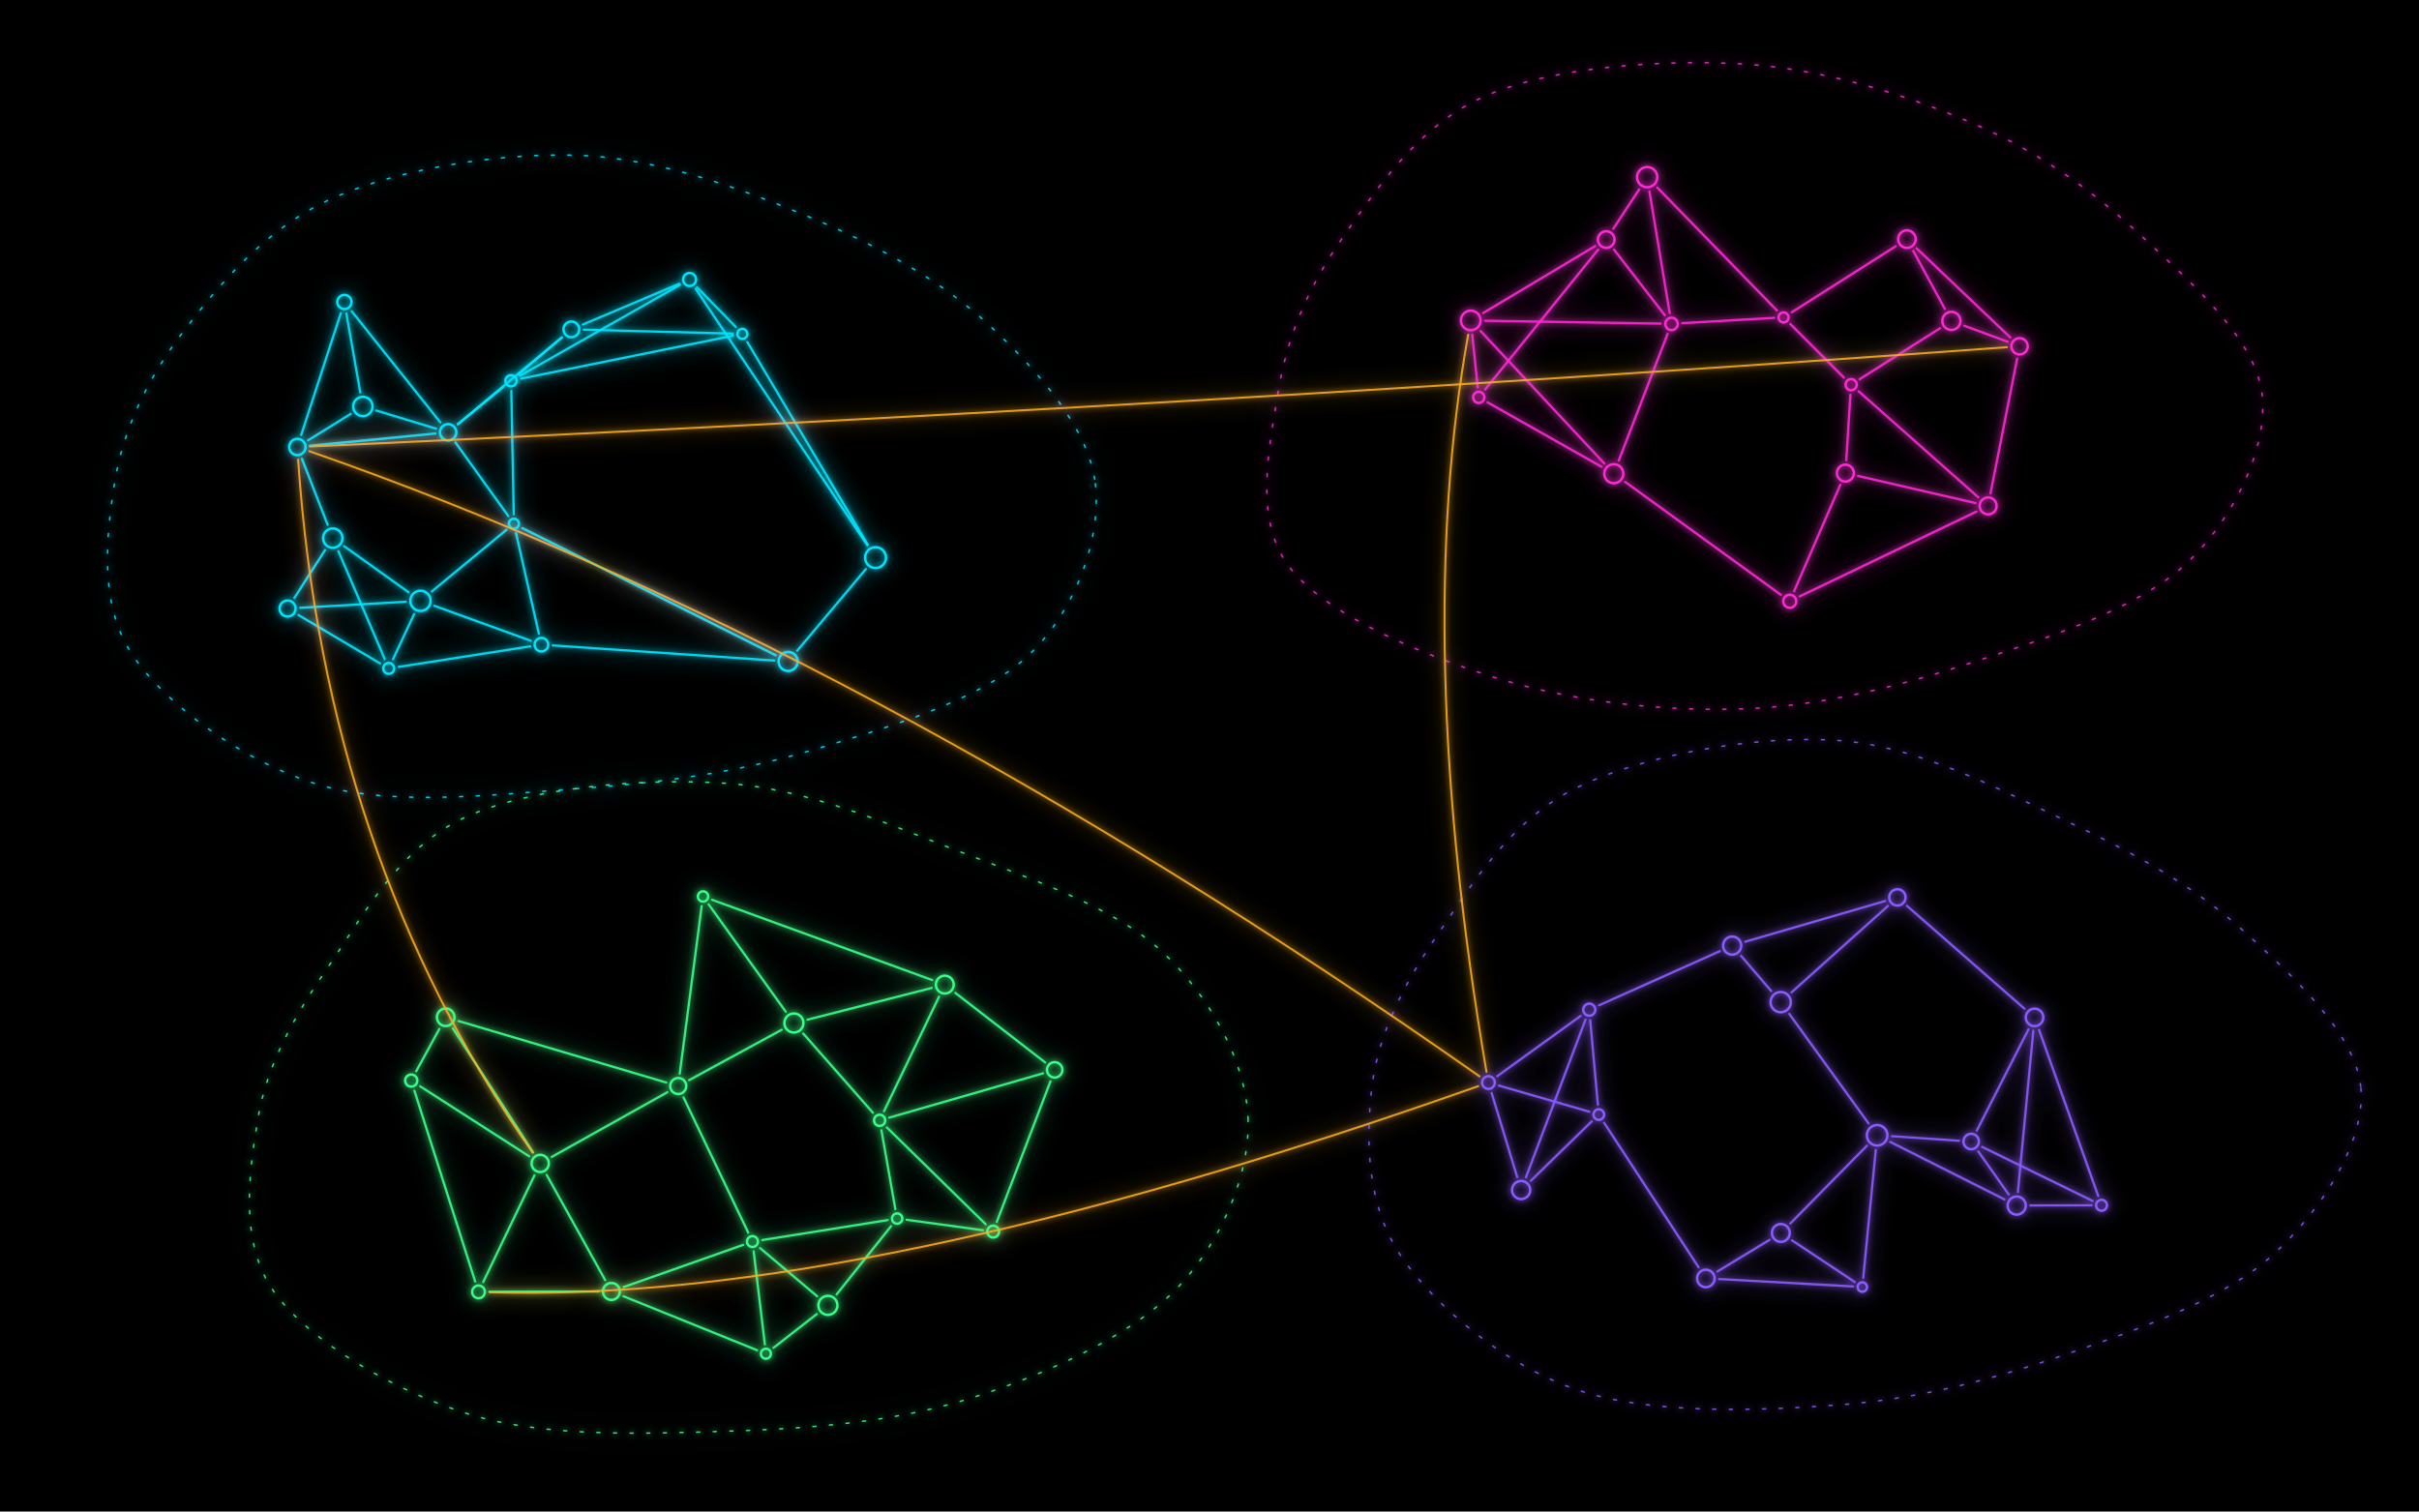
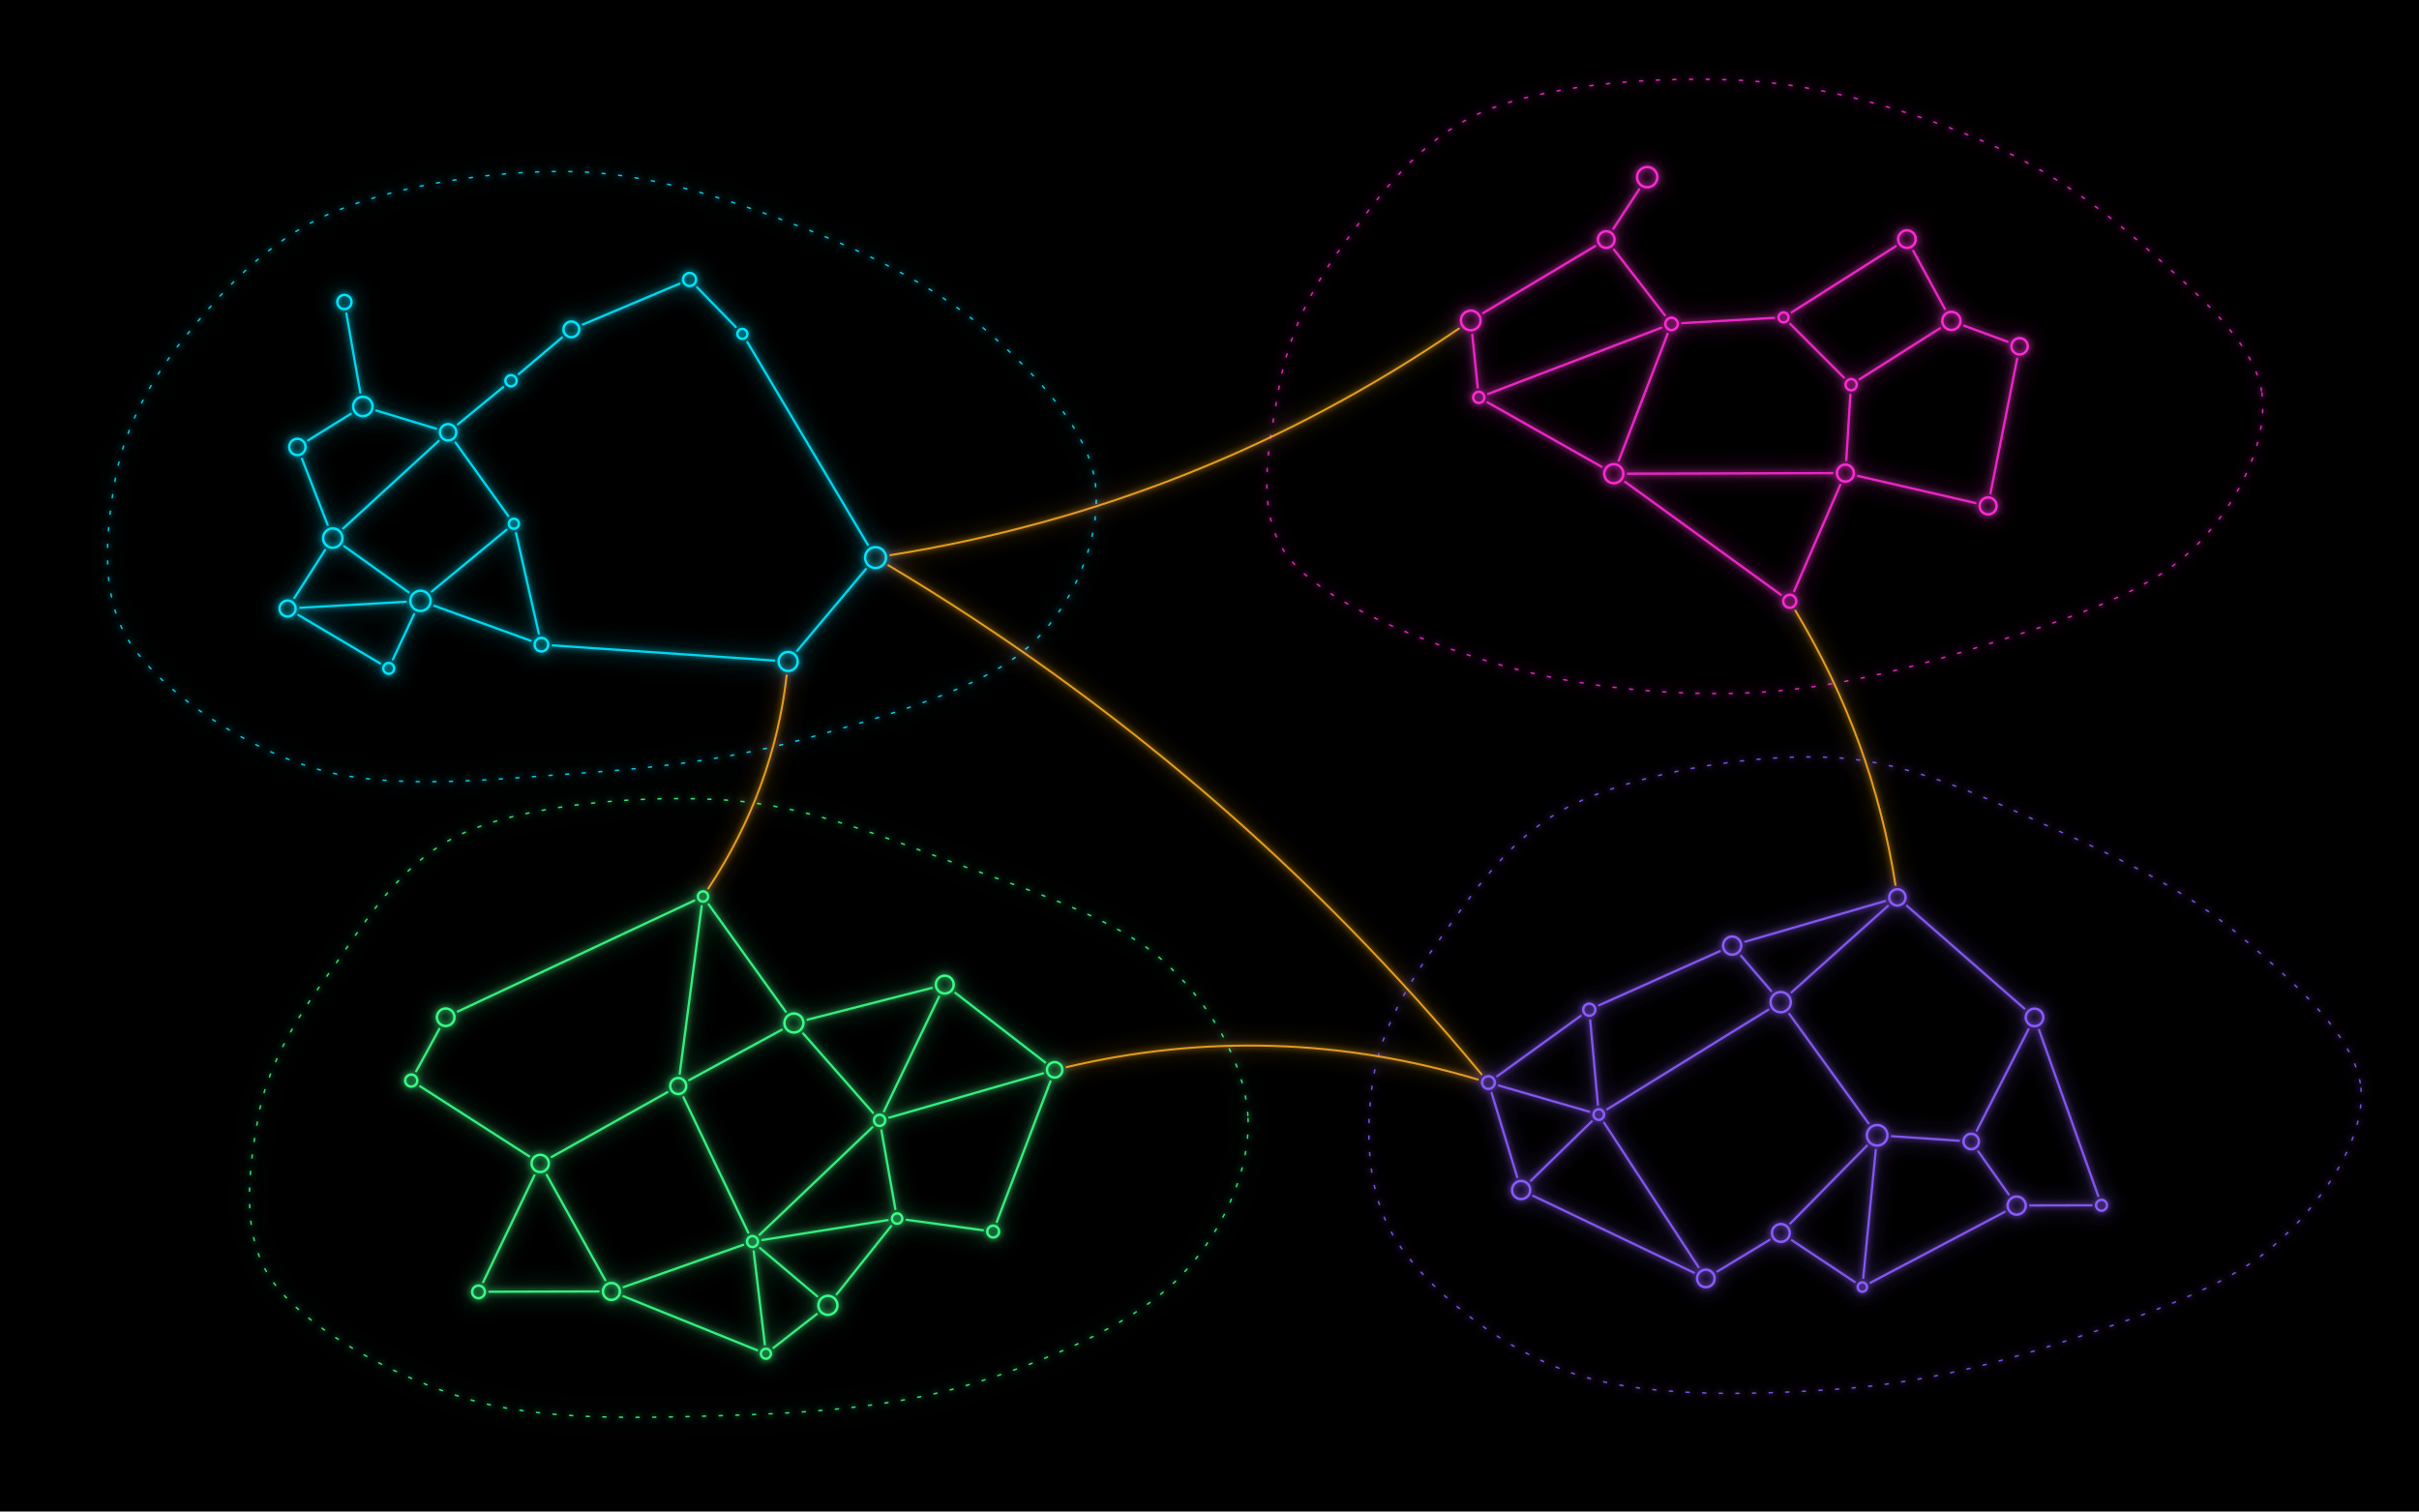
<svg xmlns="http://www.w3.org/2000/svg" viewBox="0 0 1600 1000" width="1600" height="1000" preserveAspectRatio="xMidYMid slice">
  <defs>
    <filter id="glow" x="-20%" y="-20%" width="140%" height="140%">
      <feGaussianBlur stdDeviation="7" result="b1" />
      <feGaussianBlur in="SourceGraphic" stdDeviation="2" result="b2" />
      <feMerge>
        <feMergeNode in="b1" />
        <feMergeNode in="b2" />
        <feMergeNode in="SourceGraphic" />
      </feMerge>
    </filter>
  </defs>
  <rect width="1600" height="1000" fill="#000000" />
  <g filter="url(#glow)" fill="none" stroke-linecap="round" stroke-linejoin="round">
+     <line x1="199.7" y1="303.5" x2="216.7" y2="347.2" stroke="#00e5ff" stroke-width="1.5" opacity="0.9" />
    <line x1="203.8" y1="291.3" x2="232" y2="273.8" stroke="#00e5ff" stroke-width="1.5" opacity="0.9" />
-     <line x1="199.7" y1="303.5" x2="216.7" y2="347.2" stroke="#00e5ff" stroke-width="1.5" opacity="0.9" />
-     <line x1="205" y1="294.9" x2="288" y2="286.8" stroke="#00e5ff" stroke-width="1.5" opacity="0.9" />
    <line x1="486.6" y1="216.3" x2="461.1" y2="190.1" stroke="#00e5ff" stroke-width="1.5" opacity="0.9" />
-     <line x1="484.7" y1="220.7" x2="386.1" y2="218.1" stroke="#00e5ff" stroke-width="1.5" opacity="0.9" />
-     <line x1="484.8" y1="222.1" x2="344.6" y2="250.5" stroke="#00e5ff" stroke-width="1.5" opacity="0.9" />
+     <line x1="494.3" y1="226.3" x2="574" y2="360.4" stroke="#00e5ff" stroke-width="1.5" opacity="0.9" />
+     <line x1="227" y1="349.6" x2="290.2" y2="291.7" stroke="#00e5ff" stroke-width="1.5" opacity="0.9" />
+     <line x1="227.7" y1="361.4" x2="270.2" y2="391.8" stroke="#00e5ff" stroke-width="1.5" opacity="0.9" />
    <line x1="215" y1="363.9" x2="194.7" y2="395.6" stroke="#00e5ff" stroke-width="1.5" opacity="0.9" />
-     <line x1="227.7" y1="361.4" x2="270.2" y2="391.8" stroke="#00e5ff" stroke-width="1.5" opacity="0.9" />
+     <line x1="332.8" y1="256.1" x2="302.9" y2="280.7" stroke="#00e5ff" stroke-width="1.5" opacity="0.9" />
    <line x1="343.1" y1="247.5" x2="371.7" y2="223.3" stroke="#00e5ff" stroke-width="1.5" opacity="0.9" />
-     <line x1="332.8" y1="256.1" x2="302.9" y2="280.7" stroke="#00e5ff" stroke-width="1.5" opacity="0.9" />
-     <line x1="338.2" y1="258.6" x2="339.8" y2="340.2" stroke="#00e5ff" stroke-width="1.5" opacity="0.9" />
+     <line x1="365.6" y1="427" x2="512.1" y2="437" stroke="#00e5ff" stroke-width="1.5" opacity="0.9" />
    <line x1="356.4" y1="419.2" x2="341.3" y2="352.7" stroke="#00e5ff" stroke-width="1.5" opacity="0.9" />
    <line x1="351" y1="423.9" x2="287.3" y2="400.8" stroke="#00e5ff" stroke-width="1.5" opacity="0.9" />
-     <line x1="350.7" y1="427.6" x2="263.7" y2="441.2" stroke="#00e5ff" stroke-width="1.5" opacity="0.9" />
    <line x1="288.4" y1="283.6" x2="248.9" y2="271.6" stroke="#00e5ff" stroke-width="1.5" opacity="0.9" />
    <line x1="301.3" y1="292.8" x2="336.2" y2="341.4" stroke="#00e5ff" stroke-width="1.5" opacity="0.9" />
    <line x1="238.3" y1="259.7" x2="229.1" y2="207.4" stroke="#00e5ff" stroke-width="1.5" opacity="0.9" />
    <line x1="449.4" y1="187.7" x2="385.5" y2="214.7" stroke="#00e5ff" stroke-width="1.5" opacity="0.9" />
-     <line x1="449.7" y1="188.5" x2="343.9" y2="248.6" stroke="#00e5ff" stroke-width="1.5" opacity="0.9" />
    <line x1="572.7" y1="376.5" x2="527.3" y2="430.5" stroke="#00e5ff" stroke-width="1.5" opacity="0.9" />
-     <line x1="574" y1="360.4" x2="494.3" y2="226.3" stroke="#00e5ff" stroke-width="1.5" opacity="0.9" />
-     <line x1="573.6" y1="360.7" x2="460.1" y2="191" stroke="#00e5ff" stroke-width="1.5" opacity="0.9" />
-     <line x1="371.6" y1="223.2" x2="302.8" y2="280.6" stroke="#00e5ff" stroke-width="1.5" opacity="0.9" />
-     <line x1="512.1" y1="437" x2="365.6" y2="427" stroke="#00e5ff" stroke-width="1.5" opacity="0.9" />
-     <line x1="513" y1="433.5" x2="345.5" y2="349.4" stroke="#00e5ff" stroke-width="1.5" opacity="0.9" />
    <line x1="335" y1="350.5" x2="285.6" y2="391.3" stroke="#00e5ff" stroke-width="1.5" opacity="0.9" />
-     <line x1="225.4" y1="207.2" x2="199.2" y2="287.8" stroke="#00e5ff" stroke-width="1.5" opacity="0.9" />
-     <line x1="232.6" y1="205.9" x2="291.2" y2="279.4" stroke="#00e5ff" stroke-width="1.5" opacity="0.9" />
    <line x1="259.9" y1="436.2" x2="273.9" y2="406.3" stroke="#00e5ff" stroke-width="1.5" opacity="0.9" />
    <line x1="251.4" y1="438.9" x2="197.4" y2="406.9" stroke="#00e5ff" stroke-width="1.5" opacity="0.9" />
-     <line x1="254.5" y1="436.1" x2="223.8" y2="364.6" stroke="#00e5ff" stroke-width="1.5" opacity="0.9" />
-     <line x1="198.6" y1="402.1" x2="268.4" y2="398.1" stroke="#00e5ff" stroke-width="1.5" opacity="0.9" />
-     <path d="M724.5,320C728.7,356.4 711.2,404.5 679.9,433.9C648.6,463.3 586.1,481.8 536.7,496.4C487.4,511 438.2,517.8 384,521.6C329.8,525.4 260.7,533.9 211.4,519.3C162.1,504.7 110.6,467.1 88,433.9C65.4,400.7 70.1,355.8 75.7,320C81.3,284.2 97.5,250.5 121.5,219C145.6,187.5 176.5,150.3 220.3,131C264,111.6 331.3,100.7 384,102.8C436.7,105 491.3,125.2 536.4,144C581.6,162.8 623.6,186.4 654.9,215.7C686.3,245.1 720.4,283.6 724.5,320Z" stroke="#00e5ff" stroke-width="1" stroke-dasharray="2 9" opacity="0.85" />
+     <line x1="268.4" y1="398.1" x2="198.6" y2="402.1" stroke="#00e5ff" stroke-width="1.5" opacity="0.9" />
+     <path d="M724.5,320C728.7,354.5 711.2,400.3 679.9,428.2C648.6,456.1 586.1,473.7 536.7,487.6C487.4,501.4 438.2,507.9 384,511.5C329.8,515.2 260.7,523.2 211.4,509.3C162.1,495.5 110.6,459.8 88,428.2C65.4,396.7 70.1,354 75.7,320C81.3,286 97.5,254 121.5,224C145.6,194.1 176.5,158.8 220.3,140.4C264,122 331.3,111.6 384,113.7C436.7,115.8 491.3,134.9 536.4,152.8C581.6,170.7 623.6,193.1 654.9,220.9C686.3,248.8 720.4,285.5 724.5,320Z" stroke="#00e5ff" stroke-width="1" stroke-dasharray="2 9" opacity="0.85" />
    <circle cx="196.7" cy="295.7" r="5.4" stroke="#00e5ff" stroke-width="1.6" />
    <circle cx="491" cy="220.9" r="3.3" stroke="#00e5ff" stroke-width="1.6" />
    <circle cx="220.1" cy="356" r="6.4" stroke="#00e5ff" stroke-width="1.6" />
    <circle cx="338" cy="251.9" r="3.7" stroke="#00e5ff" stroke-width="1.6" />
    <circle cx="358.1" cy="426.5" r="4.5" stroke="#00e5ff" stroke-width="1.6" />
    <circle cx="296.4" cy="286" r="5.4" stroke="#00e5ff" stroke-width="1.6" />
    <circle cx="240" cy="268.9" r="6.4" stroke="#00e5ff" stroke-width="1.6" />
    <circle cx="456.1" cy="184.9" r="4.3" stroke="#00e5ff" stroke-width="1.6" />
    <circle cx="579.1" cy="368.9" r="6.9" stroke="#00e5ff" stroke-width="1.6" />
    <circle cx="377.9" cy="217.9" r="5.2" stroke="#00e5ff" stroke-width="1.6" />
    <circle cx="521.3" cy="437.6" r="6.3" stroke="#00e5ff" stroke-width="1.6" />
    <circle cx="339.9" cy="346.5" r="3.3" stroke="#00e5ff" stroke-width="1.6" />
    <circle cx="227.8" cy="199.8" r="4.7" stroke="#00e5ff" stroke-width="1.6" />
    <circle cx="257.1" cy="442.2" r="3.6" stroke="#00e5ff" stroke-width="1.6" />
    <circle cx="278.1" cy="397.5" r="6.7" stroke="#00e5ff" stroke-width="1.6" />
    <circle cx="190.2" cy="402.6" r="5.3" stroke="#00e5ff" stroke-width="1.6" />
+     <line x1="981" y1="207.1" x2="1055.1" y2="162.8" stroke="#ff2bd6" stroke-width="1.5" opacity="0.9" />
    <line x1="973.8" y1="221.5" x2="977.4" y2="256.3" stroke="#ff2bd6" stroke-width="1.5" opacity="0.9" />
-     <line x1="981" y1="207.1" x2="1055.1" y2="162.8" stroke="#ff2bd6" stroke-width="1.5" opacity="0.9" />
-     <line x1="982.3" y1="212.2" x2="1098.4" y2="214.1" stroke="#ff2bd6" stroke-width="1.5" opacity="0.9" />
+     <line x1="1334.2" y1="237.3" x2="1316.6" y2="326.3" stroke="#ff2bd6" stroke-width="1.5" opacity="0.9" />
    <line x1="1327.9" y1="226.1" x2="1299.2" y2="215.5" stroke="#ff2bd6" stroke-width="1.5" opacity="0.9" />
-     <line x1="1329.7" y1="223.3" x2="1267.7" y2="164.3" stroke="#ff2bd6" stroke-width="1.5" opacity="0.9" />
-     <line x1="1334.2" y1="237.3" x2="1316.6" y2="326.3" stroke="#ff2bd6" stroke-width="1.5" opacity="0.9" />
    <line x1="1306.6" y1="332.8" x2="1229" y2="314.9" stroke="#ff2bd6" stroke-width="1.5" opacity="0.9" />
-     <line x1="1308.5" y1="329" x2="1229.4" y2="258.9" stroke="#ff2bd6" stroke-width="1.5" opacity="0.9" />
+     <line x1="1217.2" y1="320.8" x2="1186.7" y2="391.1" stroke="#ff2bd6" stroke-width="1.5" opacity="0.9" />
+     <line x1="1212" y1="313" x2="1076.7" y2="313.4" stroke="#ff2bd6" stroke-width="1.5" opacity="0.9" />
    <line x1="1221.2" y1="304.4" x2="1223.9" y2="261.2" stroke="#ff2bd6" stroke-width="1.5" opacity="0.9" />
-     <line x1="1217.2" y1="320.8" x2="1186.7" y2="391.1" stroke="#ff2bd6" stroke-width="1.5" opacity="0.9" />
    <line x1="1286.4" y1="204.4" x2="1265.5" y2="166" stroke="#ff2bd6" stroke-width="1.5" opacity="0.9" />
    <line x1="1283.1" y1="217.2" x2="1230" y2="250.9" stroke="#ff2bd6" stroke-width="1.5" opacity="0.9" />
    <line x1="1101.2" y1="208.6" x2="1067.6" y2="165.2" stroke="#ff2bd6" stroke-width="1.5" opacity="0.9" />
+     <line x1="1103" y1="220.9" x2="1070.7" y2="304.7" stroke="#ff2bd6" stroke-width="1.5" opacity="0.9" />
+     <line x1="1098.9" y1="216.8" x2="984.3" y2="260.6" stroke="#ff2bd6" stroke-width="1.5" opacity="0.9" />
    <line x1="1112.7" y1="213.8" x2="1173.4" y2="210.3" stroke="#ff2bd6" stroke-width="1.5" opacity="0.9" />
-     <line x1="1104.4" y1="207.2" x2="1091" y2="126.7" stroke="#ff2bd6" stroke-width="1.5" opacity="0.9" />
    <line x1="1067.1" y1="151.3" x2="1084.2" y2="125.3" stroke="#ff2bd6" stroke-width="1.5" opacity="0.9" />
    <line x1="1177.9" y1="393.5" x2="1074.9" y2="318.8" stroke="#ff2bd6" stroke-width="1.5" opacity="0.9" />
-     <line x1="1190.3" y1="394.6" x2="1307.2" y2="338.5" stroke="#ff2bd6" stroke-width="1.5" opacity="0.9" />
    <line x1="1059.3" y1="308.8" x2="983.9" y2="266.2" stroke="#ff2bd6" stroke-width="1.5" opacity="0.9" />
-     <line x1="1070.7" y1="304.7" x2="1103" y2="220.9" stroke="#ff2bd6" stroke-width="1.5" opacity="0.9" />
-     <line x1="1061.1" y1="306.6" x2="979.3" y2="219" stroke="#ff2bd6" stroke-width="1.5" opacity="0.9" />
    <line x1="1253.9" y1="162.9" x2="1185.1" y2="206.6" stroke="#ff2bd6" stroke-width="1.5" opacity="0.9" />
-     <line x1="982.3" y1="257.7" x2="1057.1" y2="165.1" stroke="#ff2bd6" stroke-width="1.5" opacity="0.9" />
    <line x1="1184.2" y1="214.4" x2="1219.6" y2="249.8" stroke="#ff2bd6" stroke-width="1.5" opacity="0.9" />
-     <line x1="1096.2" y1="124.1" x2="1175.3" y2="205.4" stroke="#ff2bd6" stroke-width="1.5" opacity="0.9" />
-     <path d="M1496.1,260C1500.7,295.9 1477.4,343.4 1445.8,373.1C1414.1,402.7 1355,421.8 1306,437.8C1257,453.8 1204.8,467.3 1152,469C1099.2,470.8 1038.8,464 988.9,448.3C939,432.7 876.8,406.5 852.8,375.1C828.9,343.8 839.5,296.2 845.3,260C851,223.8 864.7,190.9 887.4,158.2C910.2,125.5 937.9,83 982,63.7C1026.1,44.4 1098,39.2 1152,42.3C1206,45.4 1261.7,62.9 1306,82.1C1350.4,101.3 1386.3,128 1418,157.6C1449.7,187.3 1491.4,224.1 1496.1,260Z" stroke="#ff2bd6" stroke-width="1" stroke-dasharray="2 9" opacity="0.85" />
+     <path d="M1496.1,260C1500.7,294.1 1477.4,339.3 1445.8,367.4C1414.1,395.6 1355,413.7 1306,428.9C1257,444.1 1204.8,456.9 1152,458.6C1099.2,460.2 1038.8,453.8 988.9,438.9C939,424 876.8,399.2 852.8,369.4C828.9,339.6 839.5,294.4 845.3,260C851,225.6 864.7,194.3 887.4,163.3C910.2,132.2 937.9,91.9 982,73.5C1026.1,55.2 1098,50.3 1152,53.2C1206,56.1 1261.7,72.8 1306,91C1350.4,109.3 1386.3,134.6 1418,162.7C1449.7,190.9 1491.4,225.9 1496.1,260Z" stroke="#ff2bd6" stroke-width="1" stroke-dasharray="2 9" opacity="0.85" />
    <circle cx="972.8" cy="212" r="6.5" stroke="#ff2bd6" stroke-width="1.6" />
    <circle cx="1335.8" cy="229.1" r="5.4" stroke="#ff2bd6" stroke-width="1.6" />
    <circle cx="1315" cy="334.7" r="5.6" stroke="#ff2bd6" stroke-width="1.6" />
    <circle cx="1220.6" cy="313" r="5.6" stroke="#ff2bd6" stroke-width="1.6" />
    <circle cx="1290.7" cy="212.3" r="6" stroke="#ff2bd6" stroke-width="1.6" />
    <circle cx="1105.6" cy="214.3" r="4.1" stroke="#ff2bd6" stroke-width="1.6" />
    <circle cx="1062.4" cy="158.5" r="5.5" stroke="#ff2bd6" stroke-width="1.6" />
    <circle cx="1183.8" cy="397.8" r="4.3" stroke="#ff2bd6" stroke-width="1.6" />
    <circle cx="1067.4" cy="313.4" r="6.3" stroke="#ff2bd6" stroke-width="1.6" />
    <circle cx="1261.3" cy="158.2" r="5.8" stroke="#ff2bd6" stroke-width="1.6" />
    <circle cx="978.1" cy="262.9" r="3.7" stroke="#ff2bd6" stroke-width="1.6" />
    <circle cx="1179.7" cy="210" r="3.3" stroke="#ff2bd6" stroke-width="1.6" />
    <circle cx="1089.5" cy="117.2" r="6.7" stroke="#ff2bd6" stroke-width="1.6" />
    <circle cx="1224.4" cy="254.5" r="3.7" stroke="#ff2bd6" stroke-width="1.6" />
+     <line x1="319.6" y1="848.2" x2="353.5" y2="777.6" stroke="#39ff88" stroke-width="1.5" opacity="0.9" />
    <line x1="323.7" y1="854.6" x2="395.9" y2="854.4" stroke="#39ff88" stroke-width="1.5" opacity="0.9" />
-     <line x1="319.6" y1="848.2" x2="353.5" y2="777.6" stroke="#39ff88" stroke-width="1.5" opacity="0.9" />
-     <line x1="314.3" y1="847.8" x2="274.1" y2="721.6" stroke="#39ff88" stroke-width="1.5" opacity="0.9" />
    <line x1="361.6" y1="777.3" x2="400.3" y2="846.9" stroke="#39ff88" stroke-width="1.5" opacity="0.9" />
+     <line x1="364.9" y1="765.4" x2="441.4" y2="722.6" stroke="#39ff88" stroke-width="1.5" opacity="0.9" />
    <line x1="350" y1="765" x2="277.9" y2="718.7" stroke="#39ff88" stroke-width="1.5" opacity="0.9" />
    <line x1="412.5" y1="851.5" x2="491.5" y2="823.6" stroke="#39ff88" stroke-width="1.5" opacity="0.9" />
+     <line x1="412.4" y1="857.6" x2="500.8" y2="893.3" stroke="#39ff88" stroke-width="1.5" opacity="0.9" />
+     <line x1="577.4" y1="736.2" x2="531.3" y2="683.8" stroke="#39ff88" stroke-width="1.5" opacity="0.9" />
    <line x1="583" y1="747.8" x2="592.2" y2="799.9" stroke="#39ff88" stroke-width="1.5" opacity="0.9" />
-     <line x1="577.4" y1="736.2" x2="531.3" y2="683.8" stroke="#39ff88" stroke-width="1.5" opacity="0.9" />
    <line x1="584.7" y1="735.2" x2="621.1" y2="659.4" stroke="#39ff88" stroke-width="1.5" opacity="0.9" />
+     <line x1="577" y1="745.8" x2="502.4" y2="816.9" stroke="#39ff88" stroke-width="1.5" opacity="0.9" />
+     <line x1="588.2" y1="739.4" x2="689.9" y2="710.1" stroke="#39ff88" stroke-width="1.5" opacity="0.9" />
+     <line x1="519.7" y1="669.3" x2="468.7" y2="598.3" stroke="#39ff88" stroke-width="1.5" opacity="0.9" />
+     <line x1="534.1" y1="674.6" x2="616.3" y2="653.6" stroke="#39ff88" stroke-width="1.5" opacity="0.9" />
    <line x1="517" y1="681.3" x2="455.8" y2="714.6" stroke="#39ff88" stroke-width="1.5" opacity="0.9" />
-     <line x1="534.1" y1="674.6" x2="616.3" y2="653.6" stroke="#39ff88" stroke-width="1.5" opacity="0.9" />
+     <line x1="553.4" y1="856.3" x2="589.4" y2="811.2" stroke="#39ff88" stroke-width="1.5" opacity="0.9" />
+     <line x1="540.5" y1="857.6" x2="502.7" y2="825.7" stroke="#39ff88" stroke-width="1.5" opacity="0.9" />
    <line x1="540.2" y1="869.4" x2="511.6" y2="891.7" stroke="#39ff88" stroke-width="1.5" opacity="0.9" />
-     <line x1="540.5" y1="857.6" x2="502.7" y2="825.7" stroke="#39ff88" stroke-width="1.5" opacity="0.9" />
-     <line x1="553.4" y1="856.3" x2="589.4" y2="811.2" stroke="#39ff88" stroke-width="1.5" opacity="0.9" />
-     <line x1="468.7" y1="598.3" x2="519.7" y2="669.3" stroke="#39ff88" stroke-width="1.5" opacity="0.9" />
+     <line x1="459.2" y1="595.8" x2="302.8" y2="669.2" stroke="#39ff88" stroke-width="1.5" opacity="0.9" />
    <line x1="464.1" y1="599.5" x2="449.6" y2="710.4" stroke="#39ff88" stroke-width="1.5" opacity="0.9" />
-     <line x1="471" y1="595.3" x2="616.6" y2="648.4" stroke="#39ff88" stroke-width="1.5" opacity="0.9" />
    <line x1="650.1" y1="813.9" x2="599.7" y2="807" stroke="#39ff88" stroke-width="1.5" opacity="0.9" />
-     <line x1="652" y1="810" x2="586.6" y2="745.9" stroke="#39ff88" stroke-width="1.5" opacity="0.9" />
    <line x1="659.3" y1="808.4" x2="694.8" y2="715.4" stroke="#39ff88" stroke-width="1.5" opacity="0.9" />
+     <line x1="587.1" y1="807.2" x2="504.2" y2="820.4" stroke="#39ff88" stroke-width="1.5" opacity="0.9" />
    <line x1="631.9" y1="656.9" x2="691.3" y2="702.9" stroke="#39ff88" stroke-width="1.5" opacity="0.9" />
    <line x1="290.6" y1="680.7" x2="275.3" y2="708.7" stroke="#39ff88" stroke-width="1.5" opacity="0.9" />
-     <line x1="299.6" y1="680.4" x2="352.6" y2="762.4" stroke="#39ff88" stroke-width="1.5" opacity="0.9" />
-     <line x1="303.3" y1="675.5" x2="440.7" y2="716.2" stroke="#39ff88" stroke-width="1.5" opacity="0.9" />
+     <line x1="494.9" y1="815.5" x2="452.1" y2="726" stroke="#39ff88" stroke-width="1.5" opacity="0.9" />
    <line x1="498.5" y1="827.9" x2="505.9" y2="889.4" stroke="#39ff88" stroke-width="1.5" opacity="0.9" />
-     <line x1="504.2" y1="820.4" x2="587.1" y2="807.2" stroke="#39ff88" stroke-width="1.5" opacity="0.9" />
-     <line x1="441.4" y1="722.6" x2="364.9" y2="765.4" stroke="#39ff88" stroke-width="1.5" opacity="0.9" />
-     <line x1="452.1" y1="726" x2="494.9" y2="815.5" stroke="#39ff88" stroke-width="1.5" opacity="0.9" />
-     <line x1="689.9" y1="710.1" x2="588.2" y2="739.4" stroke="#39ff88" stroke-width="1.5" opacity="0.9" />
-     <line x1="500.8" y1="893.3" x2="412.4" y2="857.6" stroke="#39ff88" stroke-width="1.5" opacity="0.9" />
-     <path d="M825.5,740C826.9,777.5 807.4,823.2 776.6,854.2C745.8,885.1 690.1,910 640.6,925.5C591.2,940.9 535,945.2 480,946.9C425,948.6 360.3,951 310.5,935.7C260.8,920.4 204.7,887.5 181.4,854.9C158.1,822.3 164.6,776 170.6,740C176.6,704 194.7,672.2 217.5,639C240.3,605.7 263.7,560.9 307.5,540.8C351.2,520.7 425.7,514.5 480,518.2C534.3,521.9 585.4,544.4 633.4,562.9C681.4,581.4 736.1,599.6 768.1,629.1C800.2,658.6 824.1,702.5 825.5,740Z" stroke="#39ff88" stroke-width="1" stroke-dasharray="2 9" opacity="0.85" />
+     <path d="M825.5,740C826.9,775.6 807.4,819.1 776.6,848.5C745.8,877.8 690.1,901.5 640.6,916.2C591.2,930.9 535,934.9 480,936.5C425,938.1 360.3,940.5 310.5,925.9C260.8,911.3 204.7,880.2 181.4,849.2C158.1,818.2 164.6,774.2 170.6,740C176.6,705.8 194.7,675.5 217.5,644C240.3,612.5 263.7,569.9 307.5,550.7C351.2,531.6 425.7,525.8 480,529.3C534.3,532.8 585.4,554.2 633.4,571.7C681.4,589.3 736.1,606.6 768.1,634.6C800.2,662.7 824.1,704.4 825.5,740Z" stroke="#39ff88" stroke-width="1" stroke-dasharray="2 9" opacity="0.85" />
    <circle cx="316.5" cy="854.7" r="4.2" stroke="#39ff88" stroke-width="1.6" />
    <circle cx="357.3" cy="769.7" r="5.7" stroke="#39ff88" stroke-width="1.6" />
    <circle cx="404.4" cy="854.4" r="5.6" stroke="#39ff88" stroke-width="1.6" />
    <circle cx="581.8" cy="741.2" r="3.7" stroke="#39ff88" stroke-width="1.6" />
    <circle cx="525.1" cy="676.8" r="6.3" stroke="#39ff88" stroke-width="1.6" />
    <circle cx="547.6" cy="863.6" r="6.3" stroke="#39ff88" stroke-width="1.6" />
    <circle cx="465" cy="593.1" r="3.4" stroke="#39ff88" stroke-width="1.6" />
    <circle cx="656.9" cy="814.8" r="3.9" stroke="#39ff88" stroke-width="1.6" />
    <circle cx="593.4" cy="806.2" r="3.4" stroke="#39ff88" stroke-width="1.6" />
    <circle cx="624.9" cy="651.4" r="5.9" stroke="#39ff88" stroke-width="1.6" />
    <circle cx="294.8" cy="673" r="5.8" stroke="#39ff88" stroke-width="1.6" />
    <circle cx="497.7" cy="821.4" r="3.6" stroke="#39ff88" stroke-width="1.6" />
    <circle cx="448.6" cy="718.5" r="5.3" stroke="#39ff88" stroke-width="1.6" />
    <circle cx="697.6" cy="707.8" r="5.1" stroke="#39ff88" stroke-width="1.6" />
    <circle cx="272" cy="714.9" r="4" stroke="#39ff88" stroke-width="1.6" />
    <circle cx="506.6" cy="895.6" r="3.3" stroke="#39ff88" stroke-width="1.6" />
+     <line x1="1045.5" y1="672.1" x2="990.3" y2="712" stroke="#8b5cff" stroke-width="1.5" opacity="0.9" />
    <line x1="1051.8" y1="675" x2="1056.9" y2="730.9" stroke="#8b5cff" stroke-width="1.5" opacity="0.9" />
-     <line x1="1045.5" y1="672.1" x2="990.3" y2="712" stroke="#8b5cff" stroke-width="1.5" opacity="0.9" />
    <line x1="1057.6" y1="665.1" x2="1137.5" y2="629.3" stroke="#8b5cff" stroke-width="1.5" opacity="0.9" />
+     <line x1="991.4" y1="718.2" x2="1051.2" y2="735.5" stroke="#8b5cff" stroke-width="1.5" opacity="0.9" />
    <line x1="986.6" y1="723.1" x2="1003.5" y2="778.7" stroke="#8b5cff" stroke-width="1.5" opacity="0.9" />
-     <line x1="991.4" y1="718.2" x2="1051.2" y2="735.5" stroke="#8b5cff" stroke-width="1.5" opacity="0.9" />
+     <line x1="1063" y1="733.9" x2="1169.6" y2="668" stroke="#8b5cff" stroke-width="1.5" opacity="0.9" />
+     <line x1="1061" y1="742.8" x2="1123.5" y2="838.4" stroke="#8b5cff" stroke-width="1.5" opacity="0.9" />
    <line x1="1052.8" y1="741.9" x2="1012.6" y2="781.1" stroke="#8b5cff" stroke-width="1.5" opacity="0.9" />
+     <line x1="1237.2" y1="848.6" x2="1325.9" y2="801.8" stroke="#8b5cff" stroke-width="1.5" opacity="0.9" />
+     <line x1="1232.4" y1="845.4" x2="1240.7" y2="760.8" stroke="#8b5cff" stroke-width="1.5" opacity="0.9" />
    <line x1="1226.7" y1="848.1" x2="1185.3" y2="820.6" stroke="#8b5cff" stroke-width="1.5" opacity="0.9" />
-     <line x1="1232.4" y1="845.4" x2="1240.7" y2="760.8" stroke="#8b5cff" stroke-width="1.5" opacity="0.9" />
-     <line x1="1225.7" y1="851.1" x2="1137.1" y2="846.2" stroke="#8b5cff" stroke-width="1.5" opacity="0.9" />
+     <line x1="1387.8" y1="791.2" x2="1348.7" y2="681.4" stroke="#8b5cff" stroke-width="1.5" opacity="0.9" />
    <line x1="1383.4" y1="797.4" x2="1342.9" y2="797.5" stroke="#8b5cff" stroke-width="1.5" opacity="0.9" />
-     <line x1="1384.1" y1="794.5" x2="1311.1" y2="758.8" stroke="#8b5cff" stroke-width="1.5" opacity="0.9" />
-     <line x1="1387.8" y1="791.2" x2="1348.7" y2="681.4" stroke="#8b5cff" stroke-width="1.5" opacity="0.9" />
-     <line x1="1248.7" y1="599.4" x2="1185" y2="656.5" stroke="#8b5cff" stroke-width="1.5" opacity="0.9" />
    <line x1="1246.9" y1="596.1" x2="1154.4" y2="623" stroke="#8b5cff" stroke-width="1.5" opacity="0.9" />
    <line x1="1261.3" y1="599.3" x2="1339" y2="667.3" stroke="#8b5cff" stroke-width="1.5" opacity="0.9" />
+     <line x1="1248.7" y1="599.4" x2="1185" y2="656.5" stroke="#8b5cff" stroke-width="1.5" opacity="0.9" />
    <line x1="1151.6" y1="632.4" x2="1171.5" y2="655.6" stroke="#8b5cff" stroke-width="1.5" opacity="0.9" />
    <line x1="1341.7" y1="681" x2="1307.5" y2="748" stroke="#8b5cff" stroke-width="1.5" opacity="0.9" />
-     <line x1="1344.9" y1="681.9" x2="1334.7" y2="788.6" stroke="#8b5cff" stroke-width="1.5" opacity="0.9" />
    <line x1="1308.5" y1="761.8" x2="1328.6" y2="790.2" stroke="#8b5cff" stroke-width="1.5" opacity="0.9" />
    <line x1="1295.7" y1="754.7" x2="1251.4" y2="751.7" stroke="#8b5cff" stroke-width="1.5" opacity="0.9" />
    <line x1="1183.5" y1="670.8" x2="1235.9" y2="743.2" stroke="#8b5cff" stroke-width="1.5" opacity="0.9" />
+     <line x1="1120.4" y1="842" x2="1014.2" y2="791.2" stroke="#8b5cff" stroke-width="1.5" opacity="0.9" />
    <line x1="1135.9" y1="841.2" x2="1170.4" y2="820.3" stroke="#8b5cff" stroke-width="1.5" opacity="0.9" />
-     <line x1="1123.5" y1="838.4" x2="1061" y2="742.8" stroke="#8b5cff" stroke-width="1.5" opacity="0.9" />
-     <line x1="1325.8" y1="793.5" x2="1250.3" y2="755.5" stroke="#8b5cff" stroke-width="1.5" opacity="0.9" />
-     <line x1="1009.3" y1="778.9" x2="1048.7" y2="674.6" stroke="#8b5cff" stroke-width="1.5" opacity="0.9" />
    <line x1="1234.8" y1="758" x2="1184.2" y2="809.4" stroke="#8b5cff" stroke-width="1.5" opacity="0.9" />
-     <path d="M1561.6,720C1564.6,755.6 1535.3,801.2 1503,830.5C1470.7,859.7 1415.8,879 1368,895.5C1320.1,912 1270.1,925.5 1216,929.5C1161.9,933.5 1091.4,935.9 1043.2,919.5C995,903.1 949.5,864.5 926.9,831.3C904.2,798 903.2,755.5 907.3,720C911.3,684.5 928.4,651.2 951.1,618C973.8,584.8 999.3,542.2 1043.5,520.8C1087.6,499.4 1161.8,486 1216,489.9C1270.2,493.8 1323.6,522.9 1368.4,544C1413.2,565.1 1452.5,587.2 1484.7,616.6C1516.9,645.9 1558.5,684.4 1561.6,720Z" stroke="#8b5cff" stroke-width="1" stroke-dasharray="2 9" opacity="0.85" />
+     <path d="M1561.6,720C1564.6,753.9 1535.3,797.2 1503,824.9C1470.7,852.7 1415.8,871 1368,886.7C1320.1,902.4 1270.1,915.2 1216,919C1161.9,922.9 1091.4,925.1 1043.2,909.5C995,894 949.5,857.3 926.9,825.7C904.2,794.1 903.2,753.8 907.3,720C911.3,686.2 928.4,654.7 951.1,623.1C973.8,591.6 999.3,551 1043.5,530.8C1087.6,510.5 1161.8,497.7 1216,501.4C1270.2,505.1 1323.6,532.7 1368.4,552.8C1413.2,572.9 1452.5,593.9 1484.7,621.7C1516.9,649.6 1558.5,686.1 1561.6,720Z" stroke="#8b5cff" stroke-width="1" stroke-dasharray="2 9" opacity="0.85" />
    <circle cx="1051.2" cy="668" r="4" stroke="#8b5cff" stroke-width="1.6" />
    <circle cx="984.5" cy="716.2" r="4.2" stroke="#8b5cff" stroke-width="1.6" />
    <circle cx="1057.5" cy="737.4" r="3.5" stroke="#8b5cff" stroke-width="1.6" />
    <circle cx="1231.8" cy="851.5" r="3.1" stroke="#8b5cff" stroke-width="1.6" />
    <circle cx="1390" cy="797.4" r="3.6" stroke="#8b5cff" stroke-width="1.6" />
    <circle cx="1255" cy="593.7" r="5.4" stroke="#8b5cff" stroke-width="1.6" />
    <circle cx="1145.7" cy="625.6" r="6" stroke="#8b5cff" stroke-width="1.6" />
    <circle cx="1345.7" cy="673.1" r="5.8" stroke="#8b5cff" stroke-width="1.6" />
    <circle cx="1303.8" cy="755.2" r="5.1" stroke="#8b5cff" stroke-width="1.6" />
    <circle cx="1177.8" cy="663" r="6.7" stroke="#8b5cff" stroke-width="1.6" />
    <circle cx="1128.3" cy="845.8" r="5.8" stroke="#8b5cff" stroke-width="1.6" />
    <circle cx="1333.9" cy="797.6" r="6" stroke="#8b5cff" stroke-width="1.6" />
    <circle cx="1006.1" cy="787.3" r="6" stroke="#8b5cff" stroke-width="1.6" />
    <circle cx="1241.6" cy="751.1" r="6.8" stroke="#8b5cff" stroke-width="1.6" />
    <circle cx="1177.9" cy="815.7" r="5.9" stroke="#8b5cff" stroke-width="1.6" />
-     <path d="M205,295.4 Q800.6,268.1 1327.4,229.7" stroke="#ffb020" stroke-width="1.3" opacity="0.85" />
-     <path d="M197.2,304.1 Q215,566.7 352.3,762.5" stroke="#ffb020" stroke-width="1.3" opacity="0.85" />
-     <path d="M971.1,221.4 Q934.6,424.1 983.2,709.1" stroke="#ffb020" stroke-width="1.3" opacity="0.85" />
-     <path d="M323.7,854.9 Q570.1,862.8 977.7,718.6" stroke="#ffb020" stroke-width="1.3" opacity="0.85" />
-     <path d="M204.6,298.5 Q570.4,425.7 978.6,712.1" stroke="#ffb020" stroke-width="1.3" opacity="0.85" />
+     <path d="M588.9,367.3 Q793.5,334.5 964.9,217.4" stroke="#ffb020" stroke-width="1.3" opacity="0.85" />
+     <path d="M520.3,446.9 Q511.8,522.2 468.5,587.8" stroke="#ffb020" stroke-width="1.3" opacity="0.85" />
+     <path d="M1187.5,404 Q1238.6,488.8 1253.7,585.4" stroke="#ffb020" stroke-width="1.3" opacity="0.85" />
+     <path d="M705.5,706 Q842.2,673.8 977.5,714.2" stroke="#ffb020" stroke-width="1.3" opacity="0.85" />
+     <path d="M587.6,374 Q811.6,507.7 979.9,710.7" stroke="#ffb020" stroke-width="1.3" opacity="0.85" />
  </g>
</svg>
